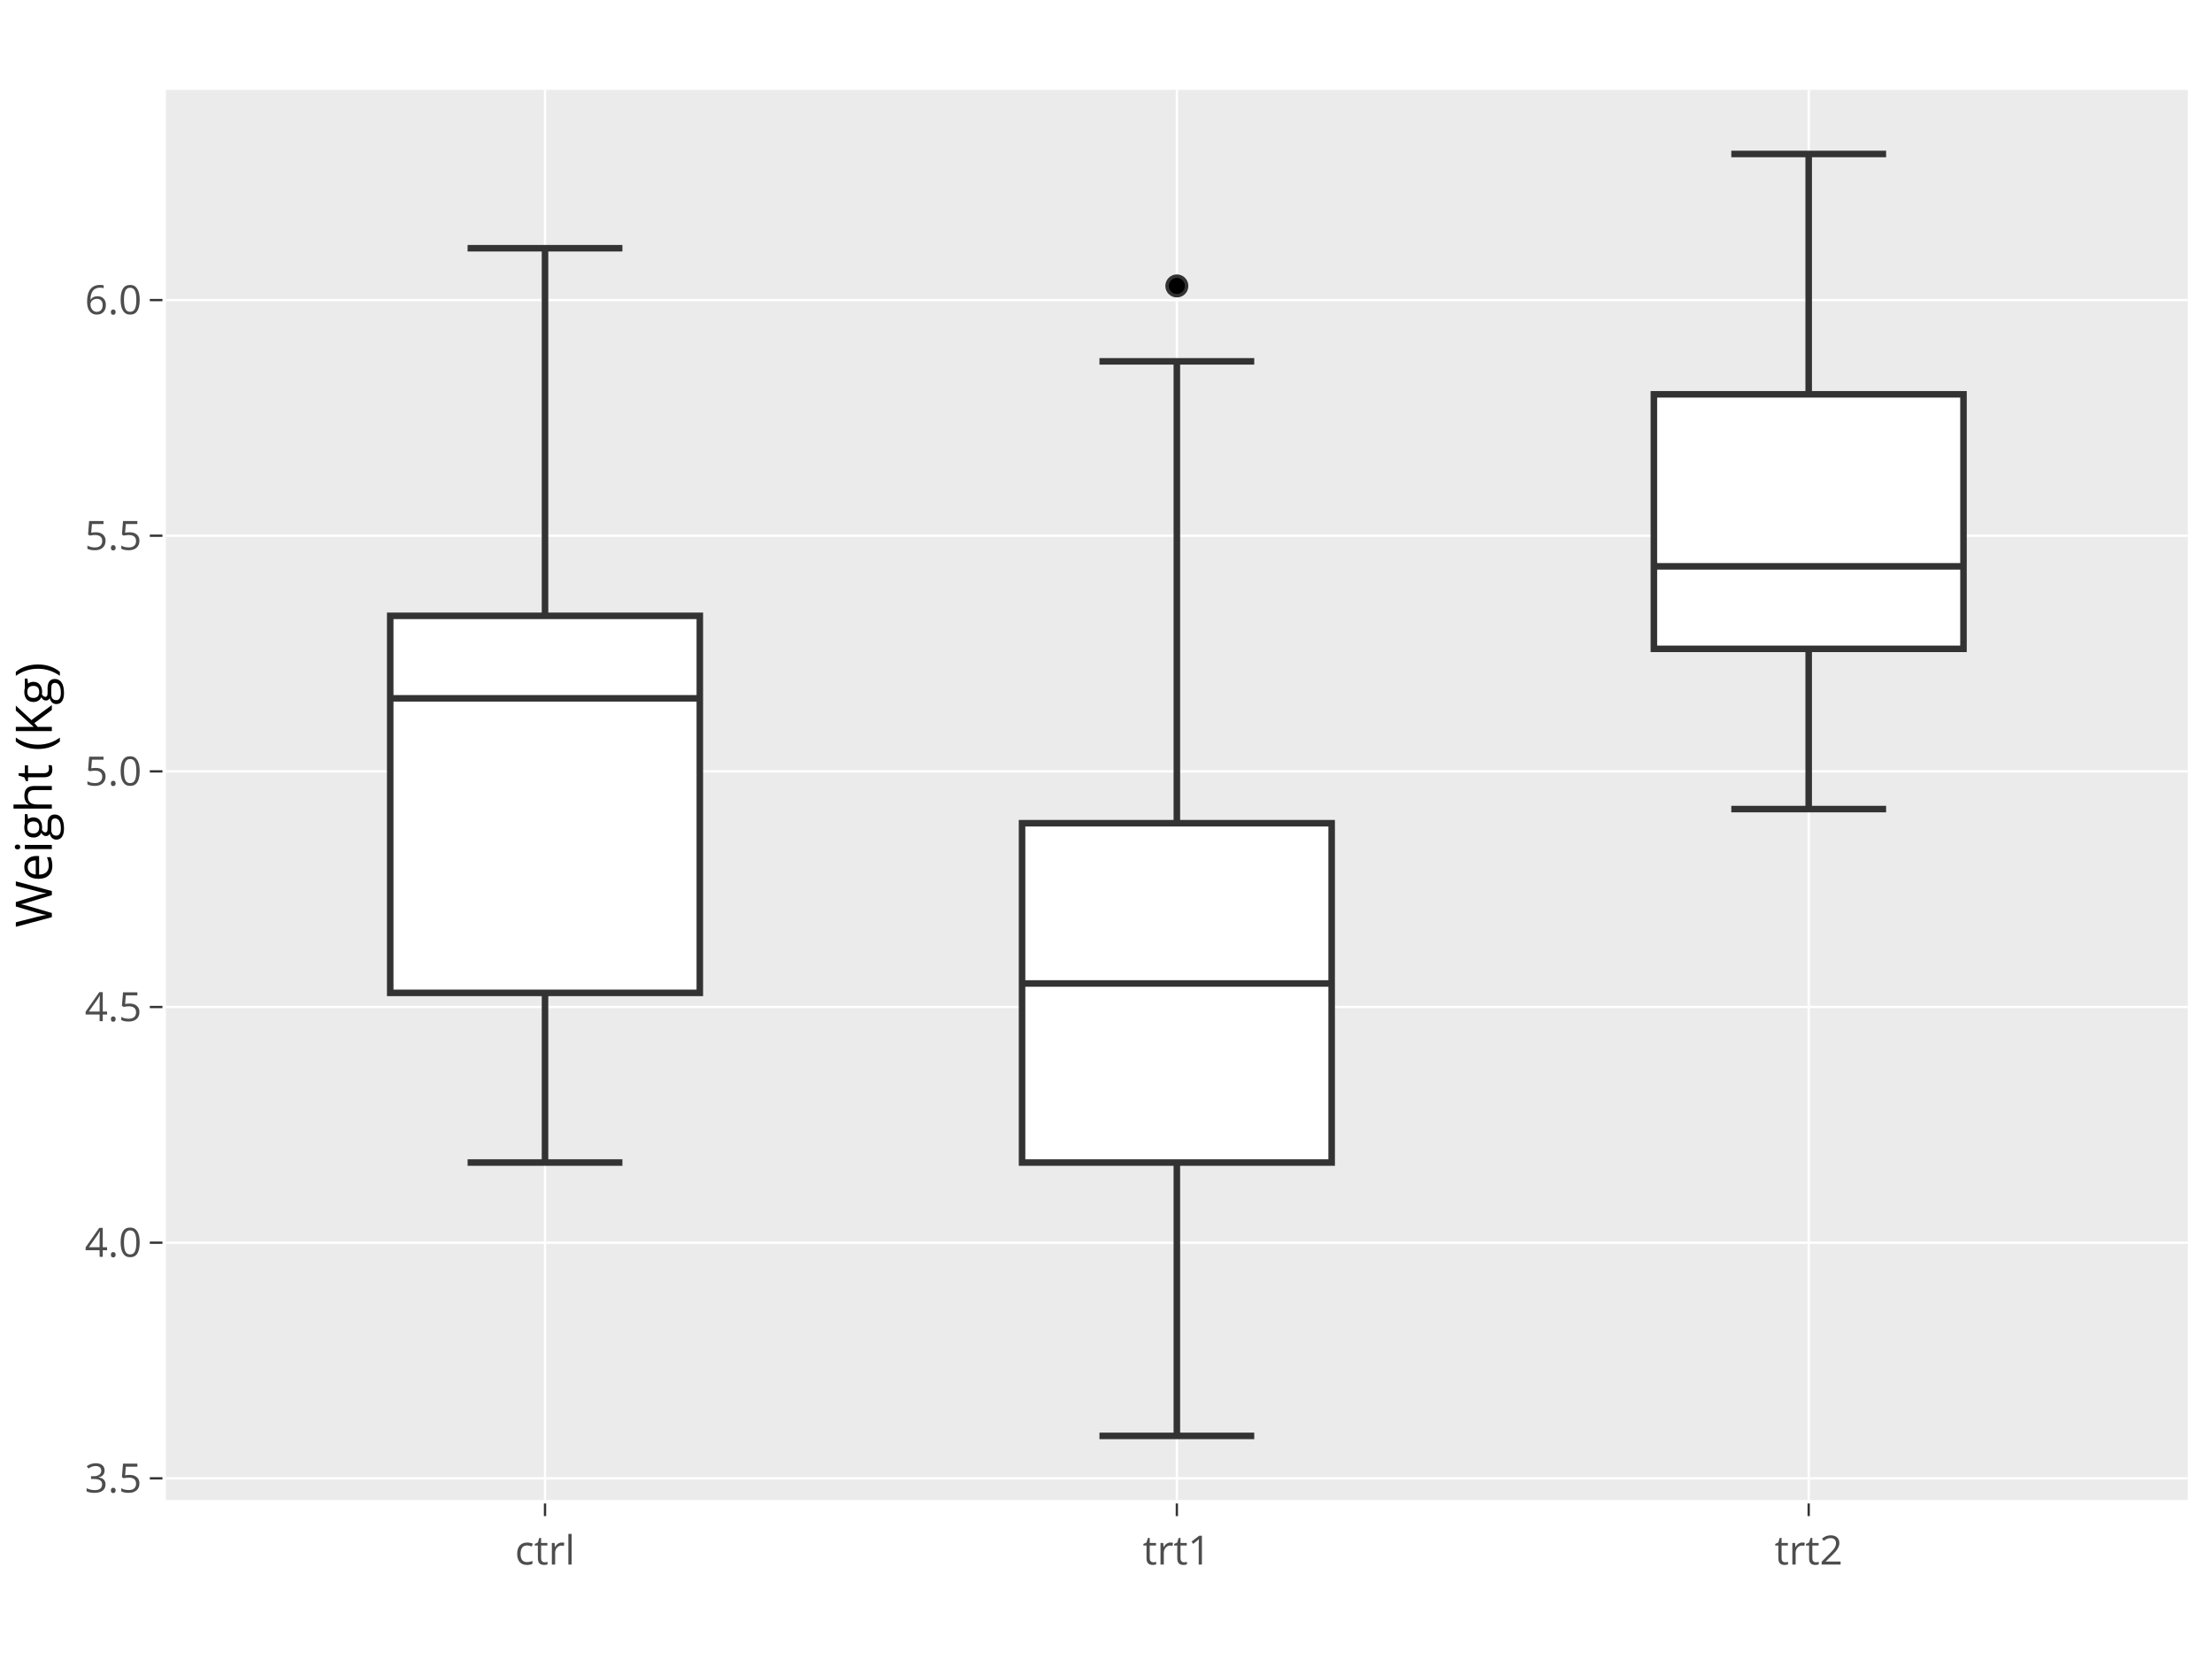
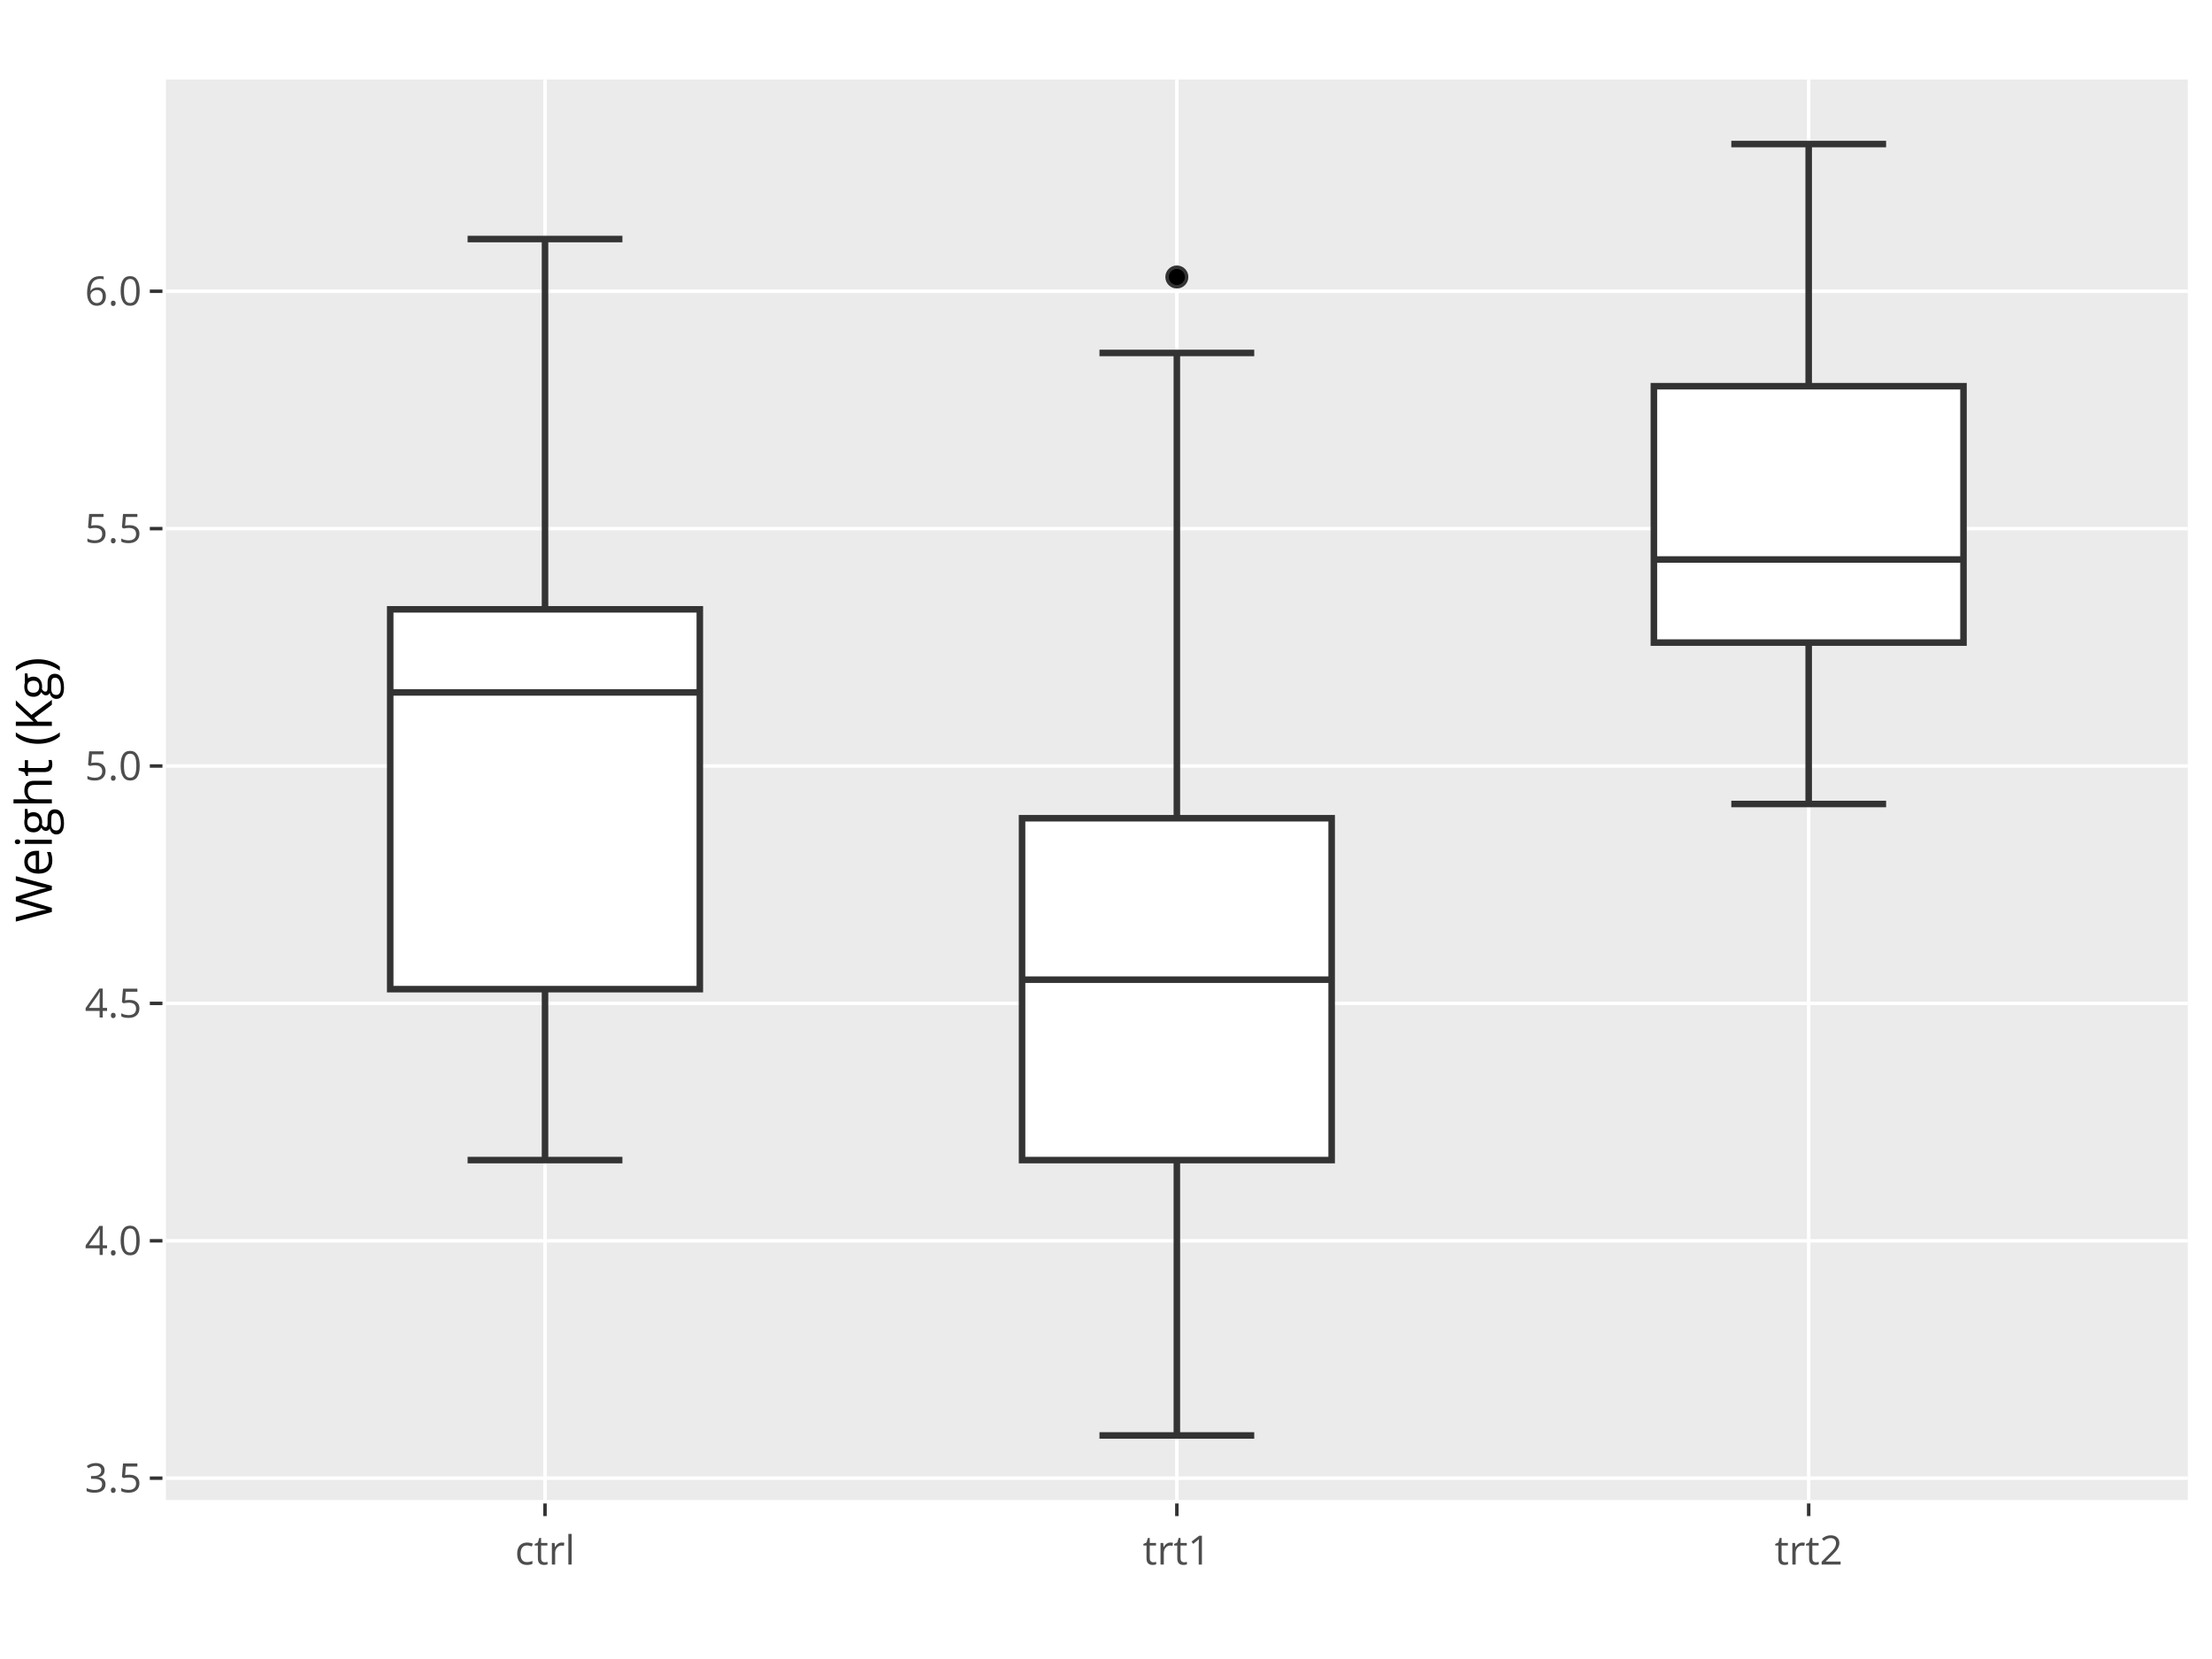
<svg xmlns="http://www.w3.org/2000/svg" class="main-svg" width="640" height="480" style="" viewBox="0 0 640 480">
  <rect x="0" y="0" width="640" height="480" style="fill: rgb(255, 255, 255); fill-opacity: 1;" />
  <defs id="defs-">
    <g class="clips">
      <clipPath id="clipxyplot" class="plotclip">
-         <rect width="585" height="408" />
+         <rect width="585" height="411" />
      </clipPath>
      <clipPath class="axesclip" id="clipx">
        <rect x="48" y="0" width="585" height="480" />
      </clipPath>
      <clipPath class="axesclip" id="clipy">
-         <rect x="0" y="26" width="640" height="408" />
+         <rect x="0" y="23" width="640" height="411" />
      </clipPath>
      <clipPath class="axesclip" id="clipxy">
-         <rect x="48" y="26" width="585" height="408" />
+         <rect x="48" y="23" width="585" height="411" />
      </clipPath>
    </g>
    <g class="gradients" />
    <g class="patterns" />
  </defs>
  <g class="bglayer">
-     <rect class="bg" x="48" y="26" width="585" height="408" style="fill: rgb(235, 235, 235); fill-opacity: 1; stroke-width: 0;" />
+     <rect class="bg" x="48" y="23" width="585" height="411" style="fill: rgb(235, 235, 235); fill-opacity: 1; stroke-width: 0;" />
  </g>
  <g class="layer-below">
    <g class="imagelayer" />
-     <g class="shapelayer" />
+     <g class="shapelayer">
+       <path data-index="0" fill-rule="evenodd" d="M48,434H633V23H48Z" style="opacity: 1; stroke: rgb(0, 0, 0); stroke-opacity: 0; fill: rgb(0, 0, 0); fill-opacity: 0; stroke-width: 0px;" />
+     </g>
  </g>
  <g class="cartesianlayer">
    <g class="subplot xy">
      <g class="layer-subplot">
        <g class="shapelayer" />
        <g class="imagelayer" />
      </g>
      <g class="gridlayer">
        <g class="x">
-           <path class="xgrid crisp" transform="translate(157.69,0)" d="M0,26v408" style="stroke: rgb(255, 255, 255); stroke-opacity: 1; stroke-width: 0.664px;" />
-           <path class="xgrid crisp" transform="translate(340.5,0)" d="M0,26v408" style="stroke: rgb(255, 255, 255); stroke-opacity: 1; stroke-width: 0.664px;" />
-           <path class="xgrid crisp" transform="translate(523.31,0)" d="M0,26v408" style="stroke: rgb(255, 255, 255); stroke-opacity: 1; stroke-width: 0.664px;" />
+           <path class="xgrid crisp" transform="translate(157.69,0)" d="M0,23v411" style="stroke: rgb(255, 255, 255); stroke-opacity: 1; stroke-width: 1px;" />
+           <path class="xgrid crisp" transform="translate(340.5,0)" d="M0,23v411" style="stroke: rgb(255, 255, 255); stroke-opacity: 1; stroke-width: 1px;" />
+           <path class="xgrid crisp" transform="translate(523.31,0)" d="M0,23v411" style="stroke: rgb(255, 255, 255); stroke-opacity: 1; stroke-width: 1px;" />
        </g>
        <g class="y">
-           <path class="ygrid crisp" transform="translate(0,427.73)" d="M48,0h585" style="stroke: rgb(255, 255, 255); stroke-opacity: 1; stroke-width: 0.664px;" />
-           <path class="ygrid crisp" transform="translate(0,359.55)" d="M48,0h585" style="stroke: rgb(255, 255, 255); stroke-opacity: 1; stroke-width: 0.664px;" />
-           <path class="ygrid crisp" transform="translate(0,291.36)" d="M48,0h585" style="stroke: rgb(255, 255, 255); stroke-opacity: 1; stroke-width: 0.664px;" />
-           <path class="ygrid crisp" transform="translate(0,223.18)" d="M48,0h585" style="stroke: rgb(255, 255, 255); stroke-opacity: 1; stroke-width: 0.664px;" />
-           <path class="ygrid crisp" transform="translate(0,155)" d="M48,0h585" style="stroke: rgb(255, 255, 255); stroke-opacity: 1; stroke-width: 0.664px;" />
-           <path class="ygrid crisp" transform="translate(0,86.82)" d="M48,0h585" style="stroke: rgb(255, 255, 255); stroke-opacity: 1; stroke-width: 0.664px;" />
+           <path class="ygrid crisp" transform="translate(0,427.68)" d="M48,0h585" style="stroke: rgb(255, 255, 255); stroke-opacity: 1; stroke-width: 1px;" />
+           <path class="ygrid crisp" transform="translate(0,359)" d="M48,0h585" style="stroke: rgb(255, 255, 255); stroke-opacity: 1; stroke-width: 1px;" />
+           <path class="ygrid crisp" transform="translate(0,290.31)" d="M48,0h585" style="stroke: rgb(255, 255, 255); stroke-opacity: 1; stroke-width: 1px;" />
+           <path class="ygrid crisp" transform="translate(0,221.63)" d="M48,0h585" style="stroke: rgb(255, 255, 255); stroke-opacity: 1; stroke-width: 1px;" />
+           <path class="ygrid crisp" transform="translate(0,152.95)" d="M48,0h585" style="stroke: rgb(255, 255, 255); stroke-opacity: 1; stroke-width: 1px;" />
+           <path class="ygrid crisp" transform="translate(0,84.27)" d="M48,0h585" style="stroke: rgb(255, 255, 255); stroke-opacity: 1; stroke-width: 1px;" />
        </g>
      </g>
      <g class="zerolinelayer" />
      <path class="xlines-below" />
      <path class="ylines-below" />
      <g class="overlines-below" />
      <g class="xaxislayer-below" />
      <g class="yaxislayer-below" />
      <g class="overaxes-below" />
-       <g class="plot" transform="translate(48,26)" clip-path="url(#clipxyplot)">
+       <g class="plot" transform="translate(48,23)" clip-path="url(#clipxyplot)">
        <g class="boxlayer mlayer">
          <g class="trace boxes" style="opacity: 1;">
-             <path class="box" d="M64.9,176.05H154.48M64.9,261.27H154.48V152.18H64.9ZM109.69,261.27V310.36M109.69,152.18V45.82M87.29,310.36H132.08M87.29,45.82H132.08" style="vector-effect: non-scaling-stroke; stroke-width: 1.89px; stroke: rgb(51, 51, 51); stroke-opacity: 1; fill: rgb(255, 255, 255); fill-opacity: 1;" />
-             <path class="box" d="M247.71,258.55H337.29M247.71,310.36H337.29V212.18H247.71ZM292.5,310.36V389.45M292.5,212.18V78.55M270.11,389.45H314.89M270.11,78.55H314.89" style="vector-effect: non-scaling-stroke; stroke-width: 1.89px; stroke: rgb(51, 51, 51); stroke-opacity: 1; fill: rgb(255, 255, 255); fill-opacity: 1;" />
-             <path class="box" d="M430.52,137.86H520.1M430.52,161.73H520.1V88.09H430.52ZM475.31,161.73V208.09M475.31,88.09V18.55M452.92,208.09H497.71M452.92,18.55H497.71" style="vector-effect: non-scaling-stroke; stroke-width: 1.89px; stroke: rgb(51, 51, 51); stroke-opacity: 1; fill: rgb(255, 255, 255); fill-opacity: 1;" />
+             <path class="box" d="M64.9,177.34H154.48M64.9,263.19H154.48V153.3H64.9ZM109.69,263.19V312.65M109.69,153.3V46.16M87.29,312.65H132.08M87.29,46.16H132.08" style="vector-effect: non-scaling-stroke; stroke-width: 1.89px; stroke: rgb(51, 51, 51); stroke-opacity: 1; fill: rgb(255, 255, 255); fill-opacity: 1;" />
+             <path class="box" d="M247.71,260.45H337.29M247.71,312.65H337.29V213.74H247.71ZM292.5,312.65V392.32M292.5,213.74V79.12M270.11,392.32H314.89M270.11,79.12H314.89" style="vector-effect: non-scaling-stroke; stroke-width: 1.89px; stroke: rgb(51, 51, 51); stroke-opacity: 1; fill: rgb(255, 255, 255); fill-opacity: 1;" />
+             <path class="box" d="M430.52,138.88H520.1M430.52,162.92H520.1V88.74H430.52ZM475.31,162.92V209.62M475.31,88.74V18.68M452.92,209.62H497.71M452.92,18.68H497.71" style="vector-effect: non-scaling-stroke; stroke-width: 1.89px; stroke: rgb(51, 51, 51); stroke-opacity: 1; fill: rgb(255, 255, 255); fill-opacity: 1;" />
            <g class="points" />
            <g class="points">
-               <path class="point" transform="translate(292.5,56.73)" d="M2.83,0A2.83,2.83 0 1,1 0,-2.83A2.83,2.83 0 0,1 2.83,0Z" style="opacity: 1; stroke-width: 1px; fill: rgb(0, 0, 0); fill-opacity: 1; stroke: rgb(51, 51, 51); stroke-opacity: 1;" />
+               <path class="point" transform="translate(292.5,57.14)" d="M2.83,0A2.83,2.83 0 1,1 0,-2.83A2.83,2.83 0 0,1 2.83,0Z" style="opacity: 1; stroke-width: 1px; fill: rgb(0, 0, 0); fill-opacity: 1; stroke: rgb(51, 51, 51); stroke-opacity: 1;" />
            </g>
            <g class="points" />
          </g>
        </g>
      </g>
      <g class="overplot" />
      <path class="xlines-above crisp" d="" style="fill: none; stroke-width: 1px; stroke: rgb(0, 0, 0); stroke-opacity: 0;" />
      <path class="ylines-above crisp" d="" style="fill: none; stroke-width: 1px; stroke: rgb(0, 0, 0); stroke-opacity: 0;" />
      <g class="overlines-above" />
      <g class="xaxislayer-above">
-         <path class="xtick ticks crisp" d="M0,435v3.653" transform="translate(157.69,0)" style="stroke: rgb(51, 51, 51); stroke-opacity: 1; stroke-width: 0.664px;" />
-         <path class="xtick ticks crisp" d="M0,435v3.653" transform="translate(340.5,0)" style="stroke: rgb(51, 51, 51); stroke-opacity: 1; stroke-width: 0.664px;" />
-         <path class="xtick ticks crisp" d="M0,435v3.653" transform="translate(523.31,0)" style="stroke: rgb(51, 51, 51); stroke-opacity: 1; stroke-width: 0.664px;" />
+         <path class="xtick ticks crisp" d="M0,435v3.653" transform="translate(157.69,0)" style="stroke: rgb(51, 51, 51); stroke-opacity: 1; stroke-width: 1px;" />
+         <path class="xtick ticks crisp" d="M0,435v3.653" transform="translate(340.5,0)" style="stroke: rgb(51, 51, 51); stroke-opacity: 1; stroke-width: 1px;" />
+         <path class="xtick ticks crisp" d="M0,435v3.653" transform="translate(523.31,0)" style="stroke: rgb(51, 51, 51); stroke-opacity: 1; stroke-width: 1px;" />
        <g class="xtick">
          <text text-anchor="middle" x="0" y="452.68" transform="translate(157.69,0)" style="font-family: 'Open Sans', verdana, arial, sans-serif; font-size: 11.69px; fill: rgb(77, 77, 77); fill-opacity: 1; white-space: pre; opacity: 1;">ctrl</text>
        </g>
        <g class="xtick">
          <text text-anchor="middle" x="0" y="452.68" style="font-family: 'Open Sans', verdana, arial, sans-serif; font-size: 11.69px; fill: rgb(77, 77, 77); fill-opacity: 1; white-space: pre; opacity: 1;" transform="translate(340.5,0)">trt1</text>
        </g>
        <g class="xtick">
          <text text-anchor="middle" x="0" y="452.68" style="font-family: 'Open Sans', verdana, arial, sans-serif; font-size: 11.69px; fill: rgb(77, 77, 77); fill-opacity: 1; white-space: pre; opacity: 1;" transform="translate(523.31,0)">trt2</text>
        </g>
      </g>
      <g class="yaxislayer-above">
-         <path class="ytick ticks crisp" d="M47,0h-3.653" transform="translate(0,427.73)" style="stroke: rgb(51, 51, 51); stroke-opacity: 1; stroke-width: 0.664px;" />
-         <path class="ytick ticks crisp" d="M47,0h-3.653" transform="translate(0,359.55)" style="stroke: rgb(51, 51, 51); stroke-opacity: 1; stroke-width: 0.664px;" />
-         <path class="ytick ticks crisp" d="M47,0h-3.653" transform="translate(0,291.36)" style="stroke: rgb(51, 51, 51); stroke-opacity: 1; stroke-width: 0.664px;" />
-         <path class="ytick ticks crisp" d="M47,0h-3.653" transform="translate(0,223.18)" style="stroke: rgb(51, 51, 51); stroke-opacity: 1; stroke-width: 0.664px;" />
-         <path class="ytick ticks crisp" d="M47,0h-3.653" transform="translate(0,155)" style="stroke: rgb(51, 51, 51); stroke-opacity: 1; stroke-width: 0.664px;" />
-         <path class="ytick ticks crisp" d="M47,0h-3.653" transform="translate(0,86.82)" style="stroke: rgb(51, 51, 51); stroke-opacity: 1; stroke-width: 0.664px;" />
+         <path class="ytick ticks crisp" d="M47,0h-3.653" transform="translate(0,427.68)" style="stroke: rgb(51, 51, 51); stroke-opacity: 1; stroke-width: 1px;" />
+         <path class="ytick ticks crisp" d="M47,0h-3.653" transform="translate(0,359)" style="stroke: rgb(51, 51, 51); stroke-opacity: 1; stroke-width: 1px;" />
+         <path class="ytick ticks crisp" d="M47,0h-3.653" transform="translate(0,290.31)" style="stroke: rgb(51, 51, 51); stroke-opacity: 1; stroke-width: 1px;" />
+         <path class="ytick ticks crisp" d="M47,0h-3.653" transform="translate(0,221.63)" style="stroke: rgb(51, 51, 51); stroke-opacity: 1; stroke-width: 1px;" />
+         <path class="ytick ticks crisp" d="M47,0h-3.653" transform="translate(0,152.95)" style="stroke: rgb(51, 51, 51); stroke-opacity: 1; stroke-width: 1px;" />
+         <path class="ytick ticks crisp" d="M47,0h-3.653" transform="translate(0,84.27)" style="stroke: rgb(51, 51, 51); stroke-opacity: 1; stroke-width: 1px;" />
        <g class="ytick">
-           <text text-anchor="end" x="41.009" y="4.091" transform="translate(0,427.73)" style="font-family: 'Open Sans', verdana, arial, sans-serif; font-size: 11.69px; fill: rgb(77, 77, 77); fill-opacity: 1; white-space: pre; opacity: 1;">3.5</text>
+           <text text-anchor="end" x="41.009" y="4.091" transform="translate(0,427.68)" style="font-family: 'Open Sans', verdana, arial, sans-serif; font-size: 11.69px; fill: rgb(77, 77, 77); fill-opacity: 1; white-space: pre; opacity: 1;">3.5</text>
        </g>
        <g class="ytick">
-           <text text-anchor="end" x="41.009" y="4.091" style="font-family: 'Open Sans', verdana, arial, sans-serif; font-size: 11.69px; fill: rgb(77, 77, 77); fill-opacity: 1; white-space: pre; opacity: 1;" transform="translate(0,359.55)">4.0</text>
+           <text text-anchor="end" x="41.009" y="4.091" style="font-family: 'Open Sans', verdana, arial, sans-serif; font-size: 11.69px; fill: rgb(77, 77, 77); fill-opacity: 1; white-space: pre; opacity: 1;" transform="translate(0,359)">4.0</text>
        </g>
        <g class="ytick">
-           <text text-anchor="end" x="41.009" y="4.091" style="font-family: 'Open Sans', verdana, arial, sans-serif; font-size: 11.69px; fill: rgb(77, 77, 77); fill-opacity: 1; white-space: pre; opacity: 1;" transform="translate(0,291.36)">4.5</text>
+           <text text-anchor="end" x="41.009" y="4.091" style="font-family: 'Open Sans', verdana, arial, sans-serif; font-size: 11.69px; fill: rgb(77, 77, 77); fill-opacity: 1; white-space: pre; opacity: 1;" transform="translate(0,290.31)">4.5</text>
        </g>
        <g class="ytick">
-           <text text-anchor="end" x="41.009" y="4.091" style="font-family: 'Open Sans', verdana, arial, sans-serif; font-size: 11.69px; fill: rgb(77, 77, 77); fill-opacity: 1; white-space: pre; opacity: 1;" transform="translate(0,223.18)">5.0</text>
+           <text text-anchor="end" x="41.009" y="4.091" style="font-family: 'Open Sans', verdana, arial, sans-serif; font-size: 11.69px; fill: rgb(77, 77, 77); fill-opacity: 1; white-space: pre; opacity: 1;" transform="translate(0,221.63)">5.0</text>
        </g>
        <g class="ytick">
-           <text text-anchor="end" x="41.009" y="4.091" style="font-family: 'Open Sans', verdana, arial, sans-serif; font-size: 11.69px; fill: rgb(77, 77, 77); fill-opacity: 1; white-space: pre; opacity: 1;" transform="translate(0,155)">5.5</text>
+           <text text-anchor="end" x="41.009" y="4.091" style="font-family: 'Open Sans', verdana, arial, sans-serif; font-size: 11.69px; fill: rgb(77, 77, 77); fill-opacity: 1; white-space: pre; opacity: 1;" transform="translate(0,152.95)">5.5</text>
        </g>
        <g class="ytick">
-           <text text-anchor="end" x="41.009" y="4.091" style="font-family: 'Open Sans', verdana, arial, sans-serif; font-size: 11.69px; fill: rgb(77, 77, 77); fill-opacity: 1; white-space: pre; opacity: 1;" transform="translate(0,86.82)">6.0</text>
+           <text text-anchor="end" x="41.009" y="4.091" style="font-family: 'Open Sans', verdana, arial, sans-serif; font-size: 11.69px; fill: rgb(77, 77, 77); fill-opacity: 1; white-space: pre; opacity: 1;" transform="translate(0,84.27)">6.0</text>
        </g>
      </g>
      <g class="overaxes-above" />
    </g>
  </g>
  <g class="polarlayer" />
  <g class="smithlayer" />
  <g class="ternarylayer" />
  <g class="geolayer" />
  <g class="funnelarealayer" />
  <g class="pielayer" />
  <g class="iciclelayer" />
  <g class="treemaplayer" />
  <g class="sunburstlayer" />
  <g class="glimages" />
  <defs id="topdefs-">
    <g class="clips" />
  </defs>
  <g class="layer-above">
    <g class="imagelayer" />
-     <g class="shapelayer">
-       <path data-index="0" fill-rule="evenodd" d="M48,434H633V26H48Z" style="opacity: 1; stroke: rgb(0, 0, 0); stroke-opacity: 0; fill: rgb(0, 0, 0); fill-opacity: 0; stroke-width: 0px;" />
-     </g>
+     <g class="shapelayer" />
  </g>
  <g class="infolayer">
    <g class="g-gtitle" />
    <g class="g-xtitle" />
    <g class="g-ytitle" transform="translate(6.223633,0)">
-       <text class="ytitle" transform="rotate(-90,8.776256,230)" x="8.776" y="230" text-anchor="middle" style="font-family: 'Open Sans', verdana, arial, sans-serif; font-size: 14.61px; fill: rgb(0, 0, 0); opacity: 1; font-weight: normal; white-space: pre;">Weight (Kg)</text>
+       <text class="ytitle" transform="rotate(-90,8.776256,228.5)" x="8.776" y="228.5" text-anchor="middle" style="font-family: 'Open Sans', verdana, arial, sans-serif; font-size: 14.61px; fill: rgb(0, 0, 0); opacity: 1; font-weight: normal; white-space: pre;">Weight (Kg)</text>
    </g>
  </g>
</svg>
